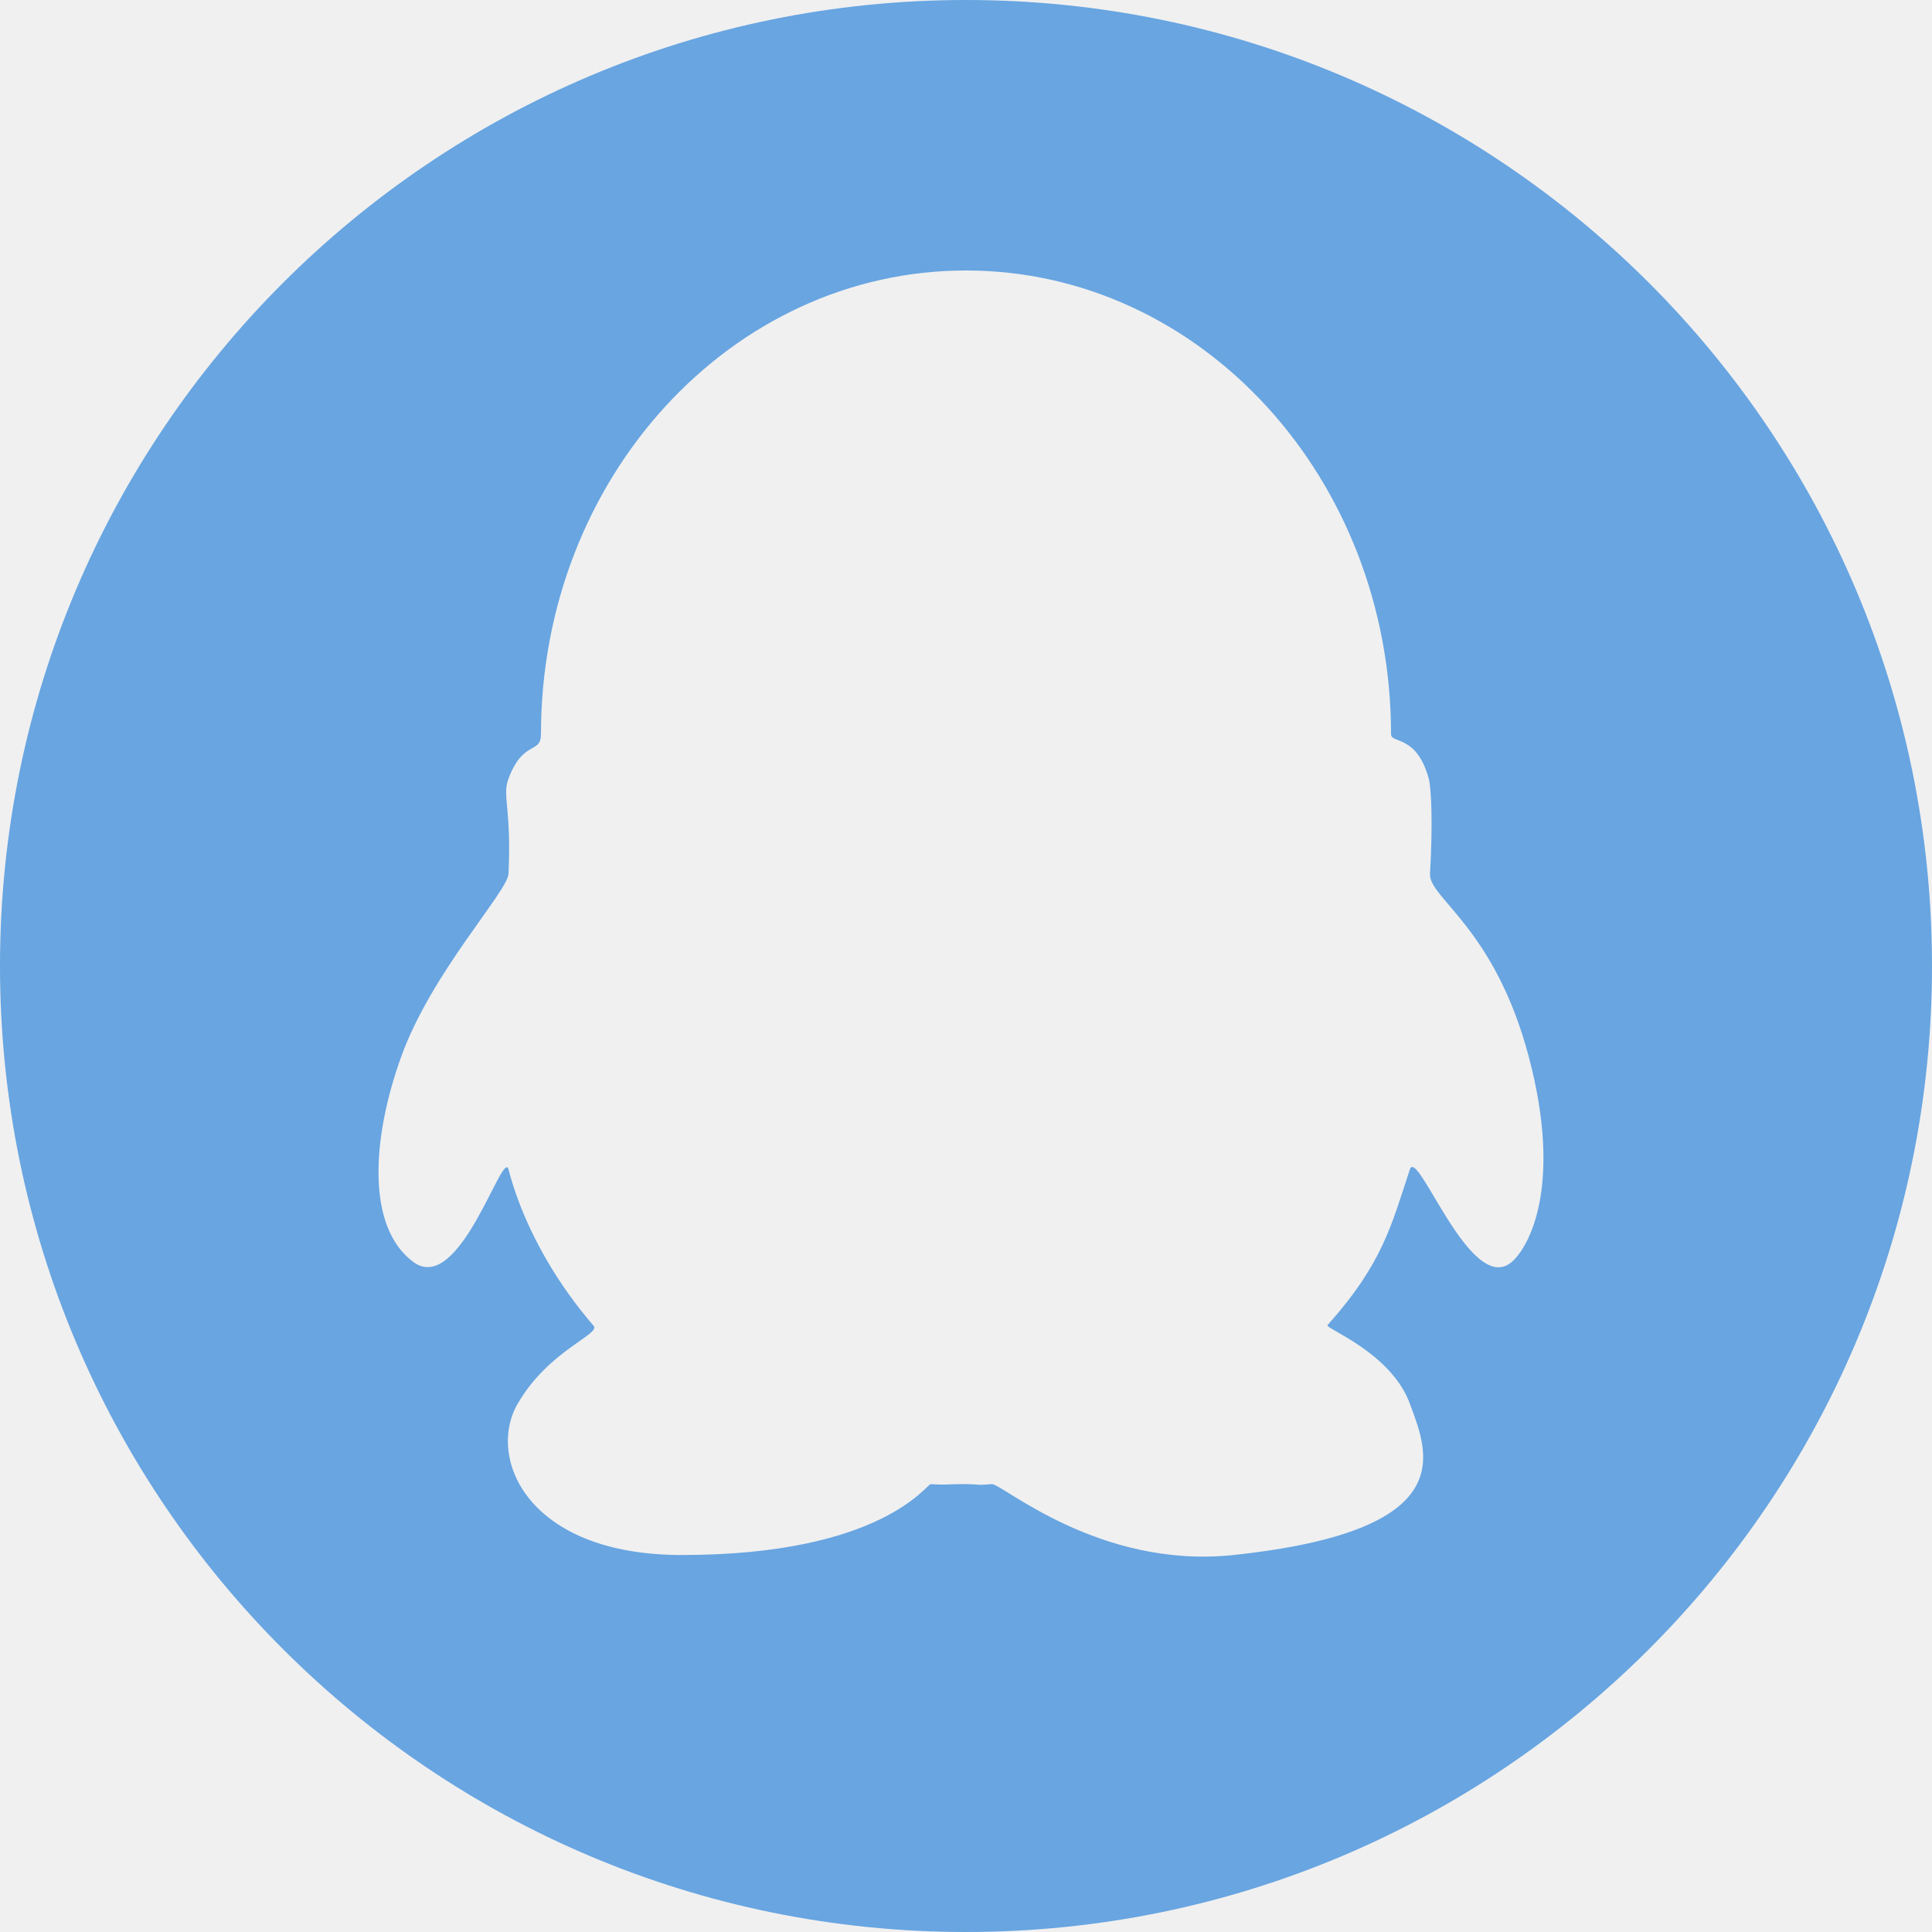
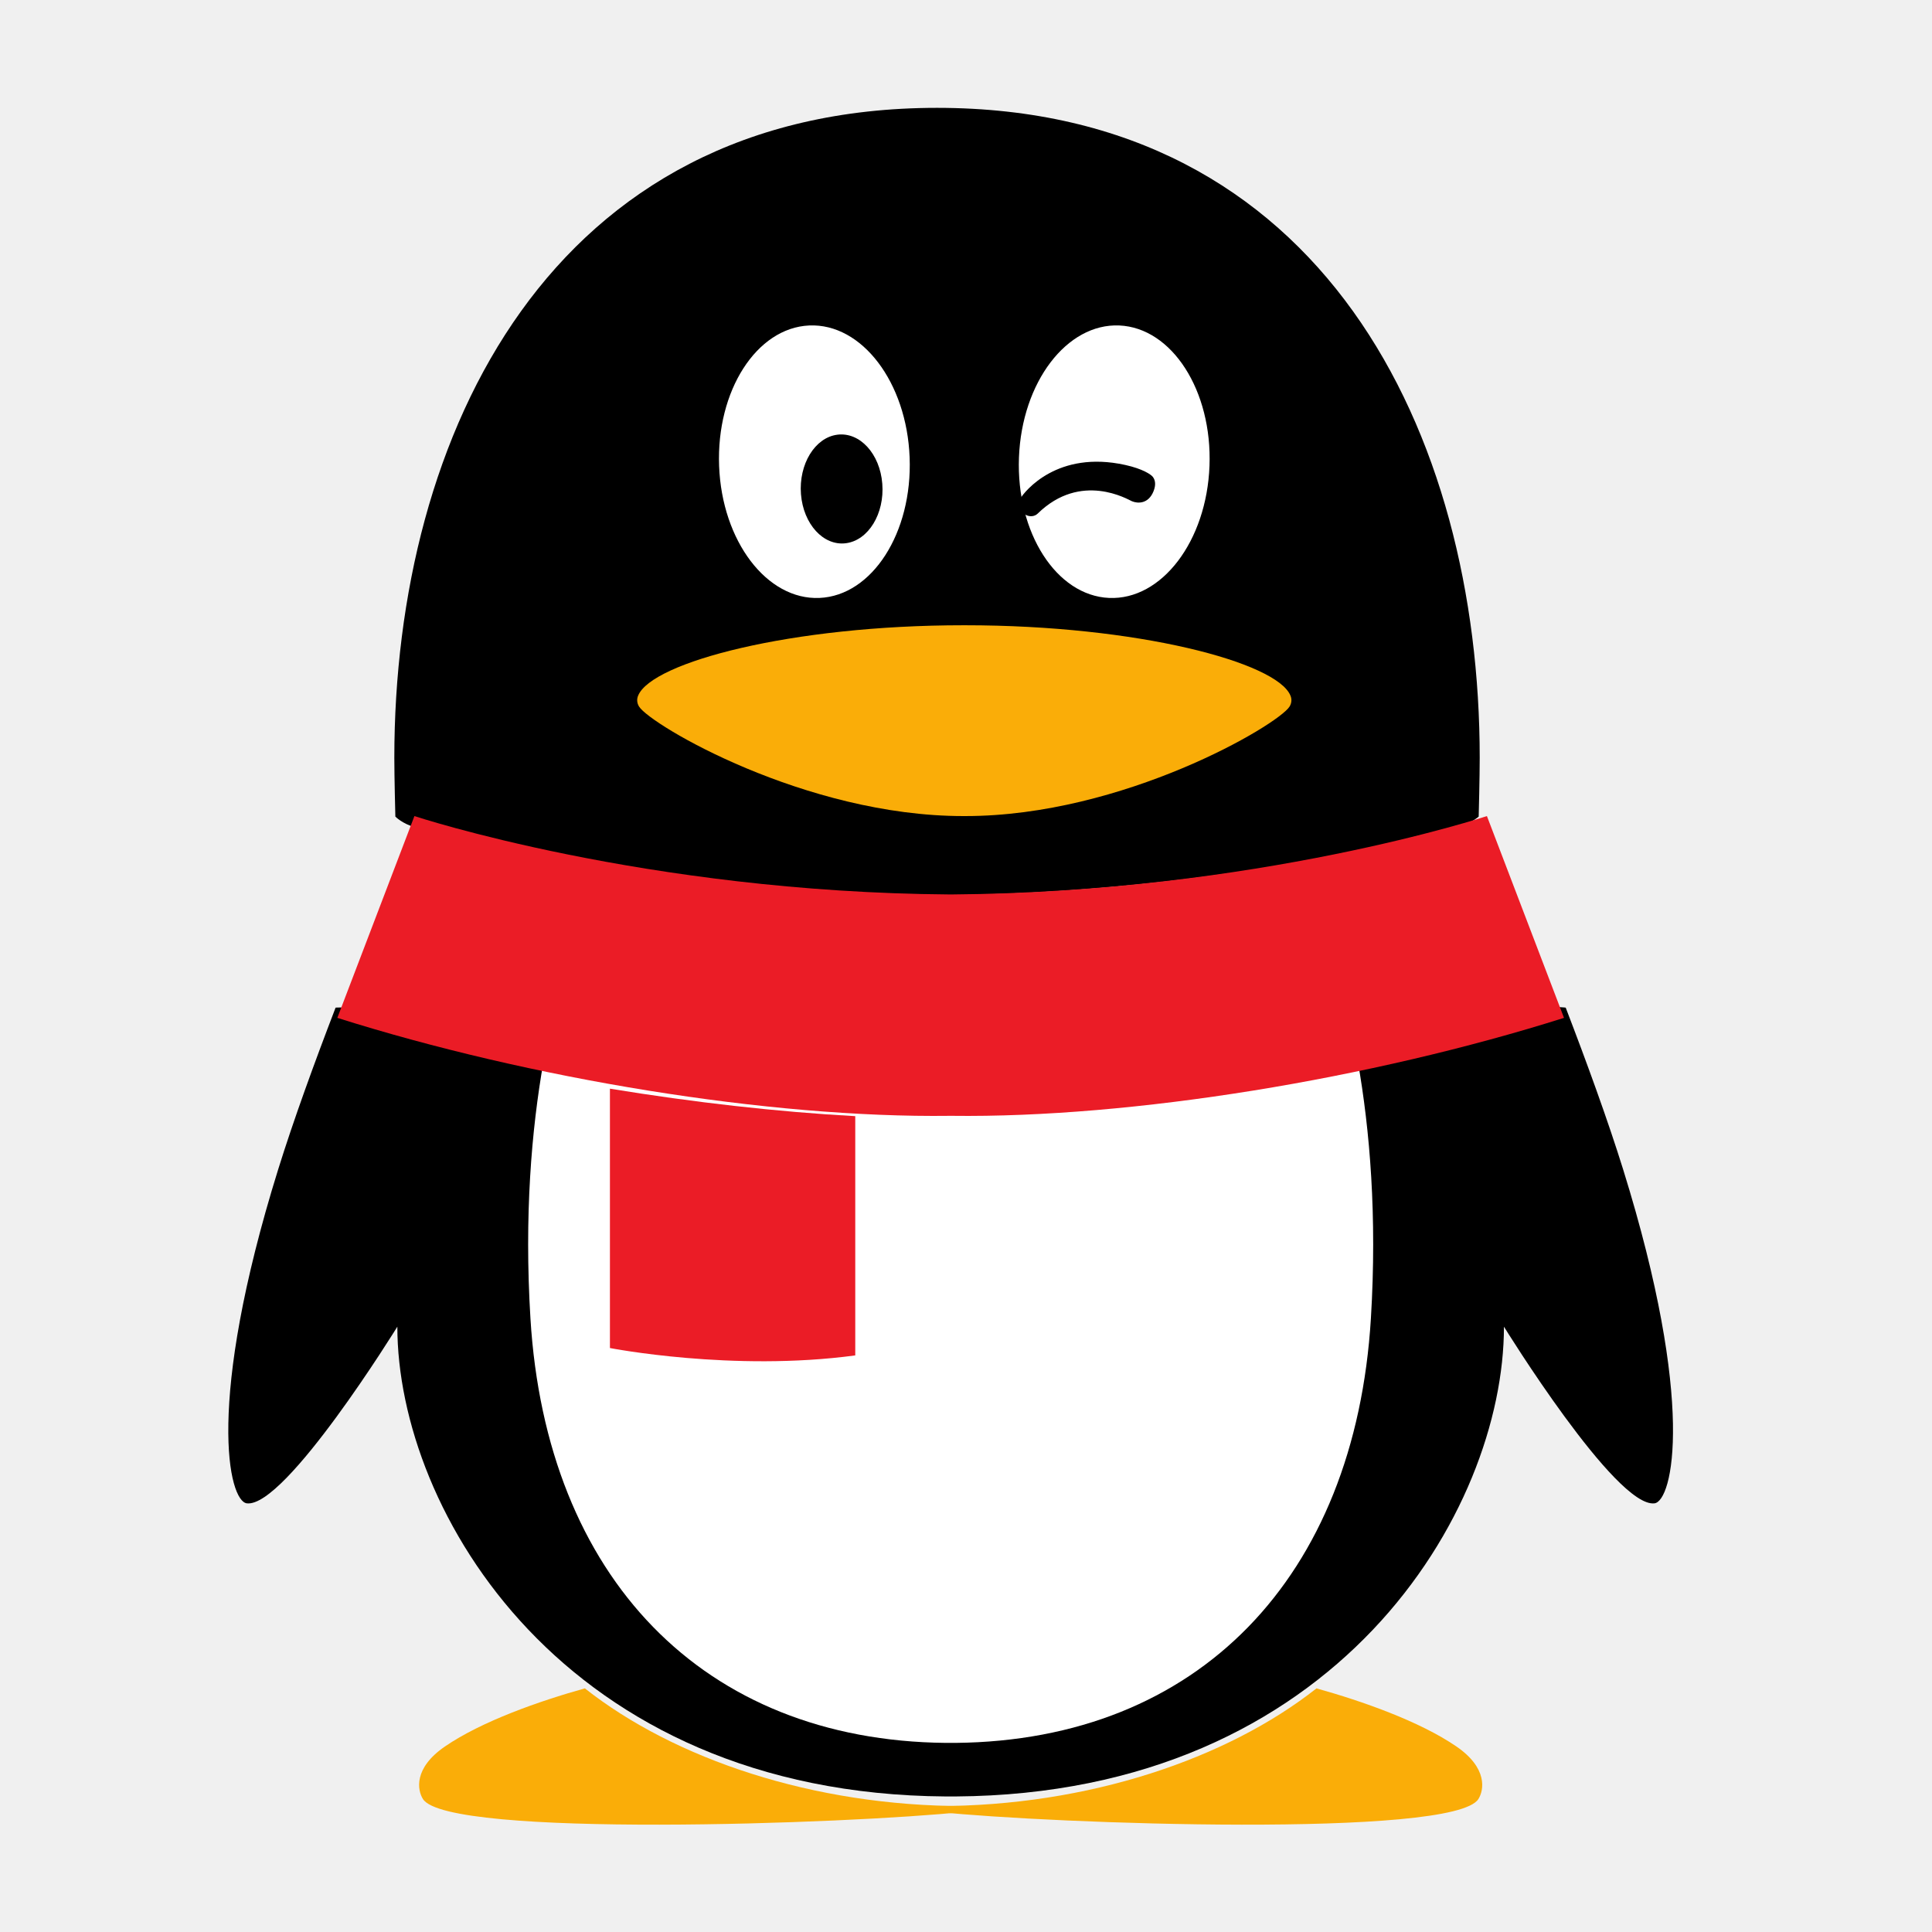
- <svg xmlns="http://www.w3.org/2000/svg" t="1780493632409" class="icon" viewBox="0 0 1024 1024" version="1.1" p-id="10668" width="64" height="64">
-   <path d="M512 0C229.224 0 0 229.224 0 512s229.224 512 512 512 512-229.224 512-512S794.776 0 512 0zM801.261 668.862c-21.732 18.641-49.948-61.345-54.007-49.038-9.88 29.924-14.507 49.929-43.634 82.508-1.555 1.745 33.659 14.469 43.634 41.643 9.557 26.017 28.141 67.262-93.487 80.213-71.358 7.585-122.937-38.021-128.076-37.585-9.538 0.834-5.291 0-15.531 0-8.382 0-8.932 0.607-16.82 0-2.162-0.171-25.884 37.585-131.963 37.585-82.223 0-103.519-51.75-86.983-80.213 16.536-28.463 44.127-36.75 40.239-41.263-19.153-22.187-32.351-45.909-40.239-67.356-1.953-5.348-3.584-10.543-4.873-15.531-2.996-11.454-25.884 67.205-50.46 49.038-24.576-18.167-22.376-64.417-6.466-108.677 16.043-44.62 56.472-87.59 56.927-97.071 1.612-35.29-3.489-41.15 0-50.423 7.756-20.764 17.199-12.8 17.199-23.571 0-135.737 100.864-245.76 225.28-245.76s225.28 110.042 225.28 245.76c0 5.196 13.521 0 19.987 23.571 1.327 4.873 2.238 23.666 0.664 50.423-0.74 12.857 34.266 28.501 52.376 97.071C828.435 628.755 810.306 661.106 801.261 668.862z" fill="#68A5E1" p-id="10669" />
+ <svg xmlns="http://www.w3.org/2000/svg" t="1780501167696" class="icon" viewBox="0 0 1024 1024" version="1.1" p-id="27935" width="64" height="64">
+   <path d="M511.098 957.257c-80.159 0-153.737-25.019-201.11-62.386-24.057 6.702-54.831 17.489-74.252 30.864-16.617 11.439-14.546 23.106-11.55 27.816 13.15 20.689 225.583 13.211 286.912 6.767v-3.061z" fill="#FAAD08" p-id="27936" />
+   <path d="M496.651 957.257c80.157 0 153.737-25.019 201.11-62.386 24.057 6.702 54.83 17.489 74.253 30.864 16.616 11.439 14.543 23.106 11.55 27.816-13.15 20.689-225.584 13.211-286.914 6.767v-3.061z" fill="#FAAD08" p-id="27937" />
+   <path d="M497.129 474.524c131.934-0.876 237.669-25.783 273.497-35.34 8.541-2.28 13.11-6.364 13.11-6.364 0.03-1.172 0.542-20.952 0.542-31.155C784.278 229.833 701.126 57.173 496.641 57.162 292.157 57.173 209.001 229.832 209.001 401.665c0 10.203 0.516 29.983 0.547 31.155 0 0 3.717 3.821 10.529 5.67 33.078 8.98 140.803 35.139 276.08 36.034h0.972z" fill="#000000" p-id="27938" />
+   <path d="M860.283 619.782c-8.12-26.086-19.204-56.506-30.427-85.72 0 0-6.456-0.795-9.718 0.148-100.71 29.205-222.773 47.818-315.792 46.695h-0.962C410.886 582.017 289.651 563.617 189.28 534.698 185.445 533.595 177.873 534.063 177.873 534.063 166.65 563.276 155.567 593.696 147.448 619.782 108.73 744.168 121.273 795.644 130.825 796.798c20.496 2.474 79.78-93.637 79.78-93.637 0 97.66 88.324 247.617 290.576 248.996a718.01 718.01 0 0 1 5.367 0C708.802 950.778 797.123 800.822 797.123 703.162c0 0 59.284 96.111 79.783 93.637 9.55-1.154 22.093-52.63-16.623-177.017" fill="#000000" p-id="27939" />
+   <path d="M434.383 316.917c-27.9 1.24-51.745-30.106-53.24-69.956-1.518-39.877 19.858-73.207 47.764-74.454 27.875-1.224 51.703 30.109 53.218 69.974 1.527 39.877-19.853 73.2-47.742 74.436m206.67-69.956c-1.494 39.85-25.34 71.194-53.24 69.956-27.888-1.238-49.269-34.559-47.742-74.435 1.513-39.868 25.341-71.201 53.216-69.974 27.909 1.247 49.285 34.576 47.767 74.453" fill="#FFFFFF" p-id="27940" />
+   <path d="M683.943 368.627c-7.323-17.609-81.062-37.227-172.353-37.227h-0.98c-91.29 0-165.031 19.618-172.352 37.227a6.244 6.244 0 0 0-0.535 2.505c0 1.269 0.393 2.414 1.006 3.386 6.168 9.765 88.054 58.018 171.882 58.018h0.98c83.827 0 165.71-48.25 171.881-58.016a6.352 6.352 0 0 0 1.002-3.395c0-0.897-0.2-1.736-0.531-2.498" fill="#FAAD08" p-id="27941" />
+   <path d="M467.632 256.377c1.26 15.886-7.377 30-19.266 31.542-11.907 1.544-22.569-10.083-23.836-25.978-1.243-15.895 7.381-30.008 19.25-31.538 11.927-1.549 22.607 10.088 23.852 25.974m73.097 7.935c2.533-4.118 19.827-25.77 55.62-17.886 9.401 2.07 13.75 5.116 14.668 6.316 1.355 1.77 1.726 4.29 0.352 7.684-2.722 6.725-8.338 6.542-11.454 5.226-2.01-0.85-26.94-15.889-49.905 6.553-1.579 1.545-4.405 2.074-7.085 0.242-2.678-1.834-3.786-5.553-2.196-8.135" fill="#000000" p-id="27942" />
+   <path d="M504.333 584.495h-0.967c-63.568 0.752-140.646-7.504-215.286-21.92-6.391 36.262-10.25 81.838-6.936 136.196 8.37 137.384 91.62 223.736 220.118 224.996H506.485c128.498-1.26 211.748-87.612 220.12-224.996 3.314-54.362-0.547-99.938-6.94-136.203-74.654 14.423-151.745 22.684-215.332 21.927" fill="#FFFFFF" p-id="27943" />
+   <path d="M323.275 577.016v137.468s64.957 12.705 130.031 3.91V591.59c-41.225-2.262-85.688-7.304-130.031-14.574" fill="#EB1C26" p-id="27944" />
+   <path d="M788.098 432.536s-121.98 40.387-283.743 41.539h-0.962c-161.497-1.147-283.328-41.401-283.744-41.539l-40.854 106.952c102.186 32.31 228.837 53.135 324.598 51.926l0.96-0.002c95.768 1.216 222.4-19.61 324.6-51.924l-40.855-106.952z" fill="#EB1C26" p-id="27945" />
</svg>
